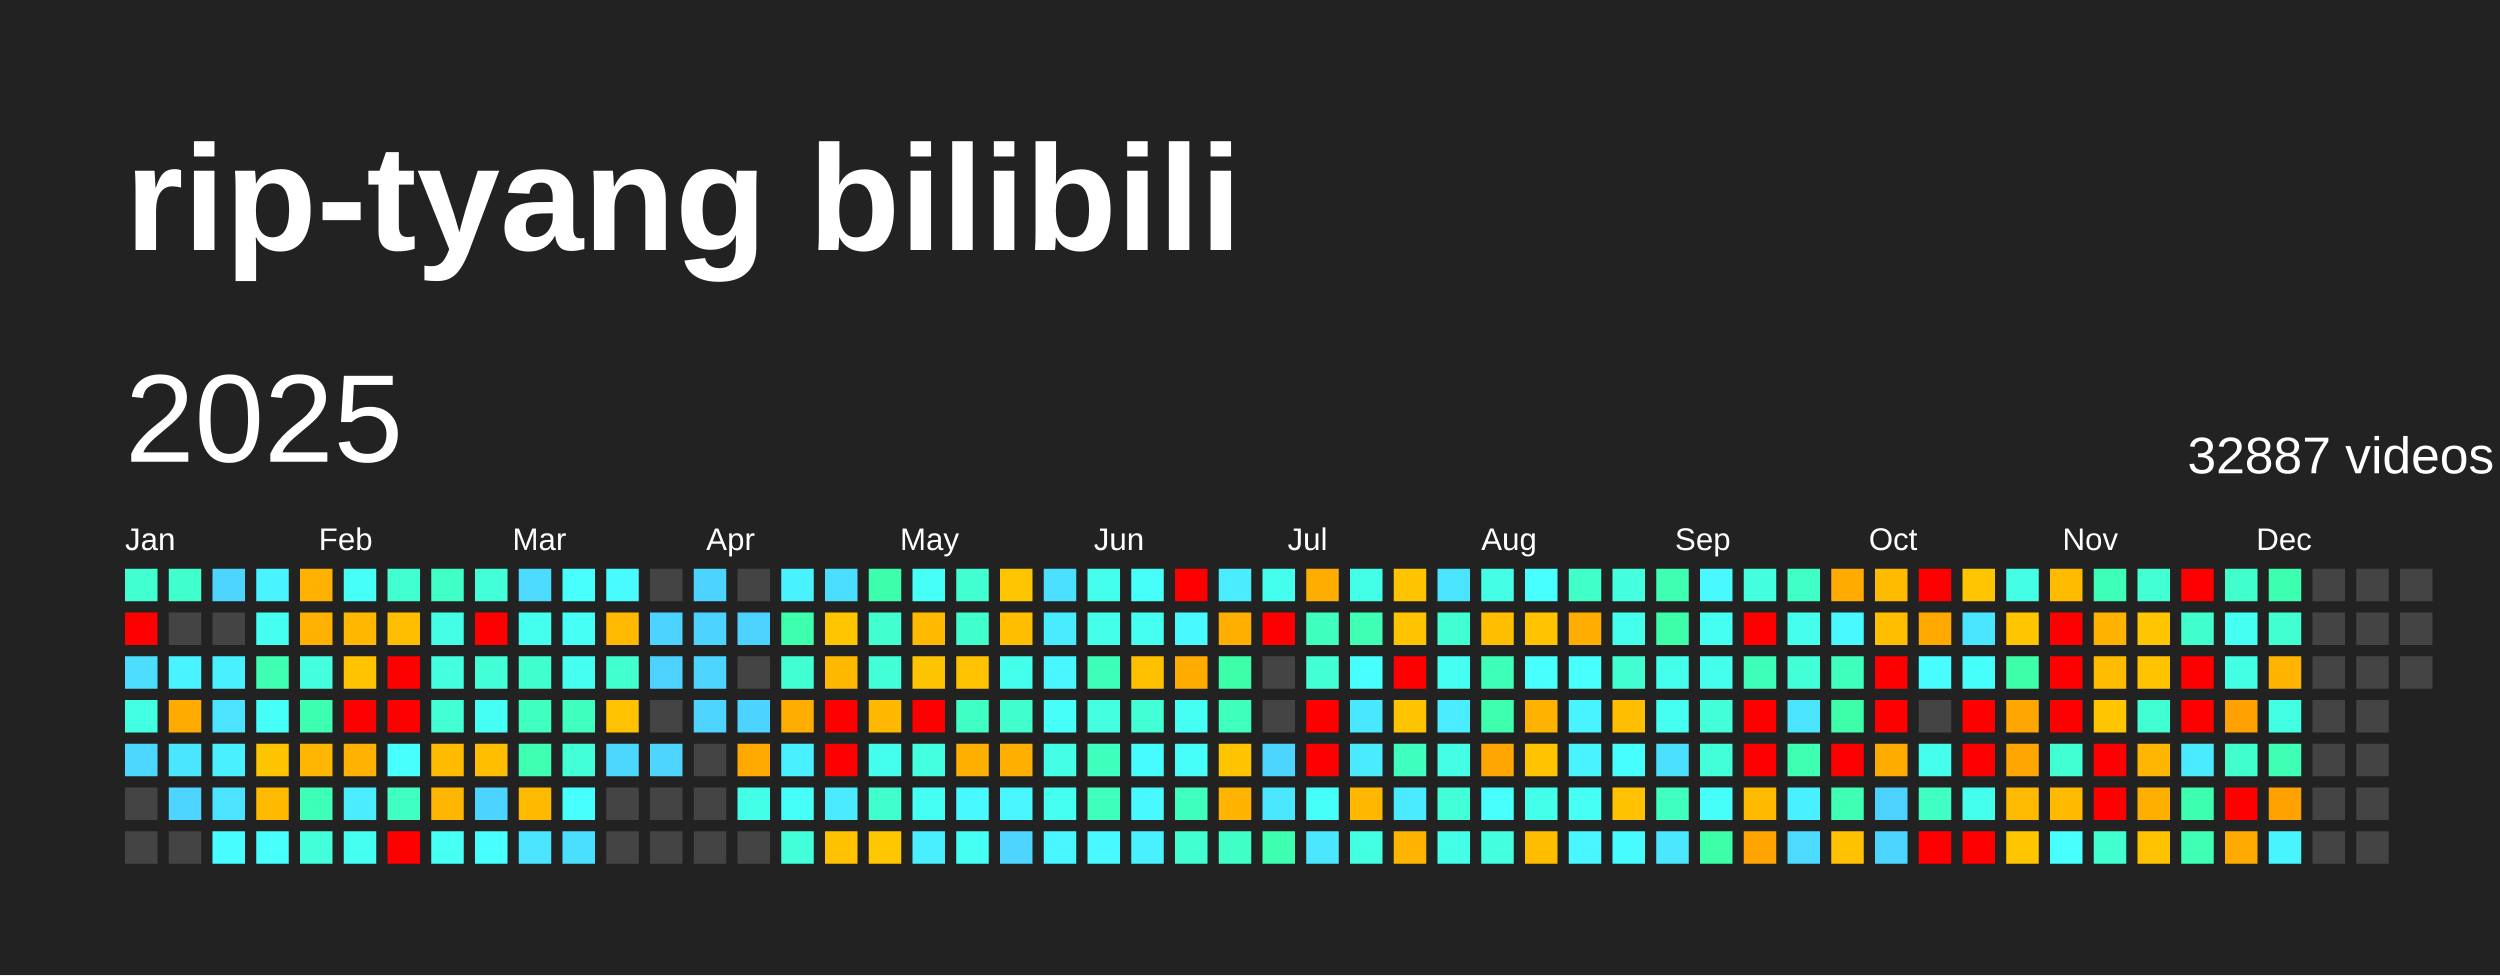
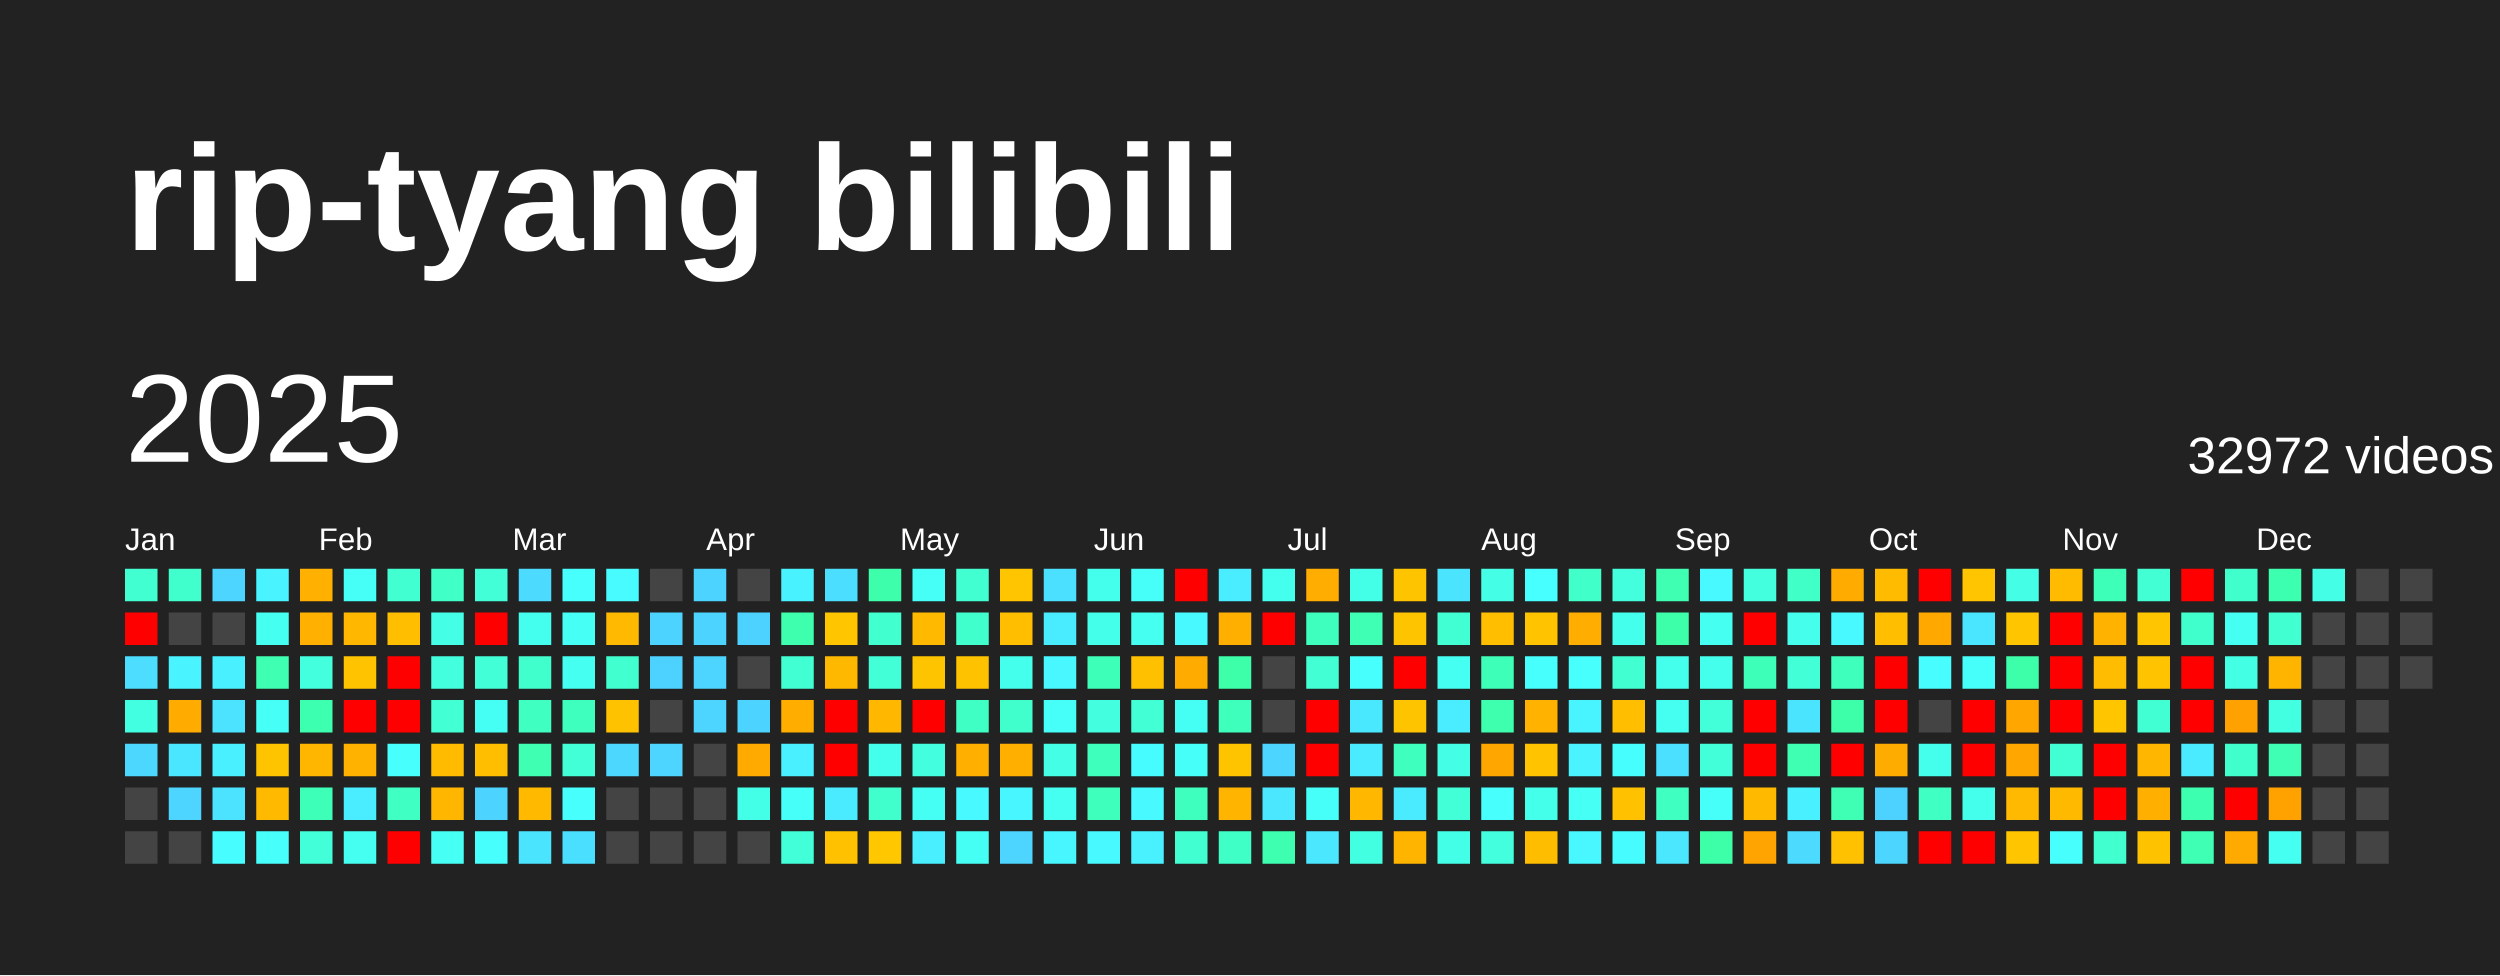
<svg xmlns="http://www.w3.org/2000/svg" baseProfile="full" height="78mm" version="1.1" viewBox="0,0,200,78" width="200mm">
  <defs />
  <rect fill="#222222" height="78" width="200" x="0" y="0" />
  <text fill="#FFFFFF" style="font-size:12px; font-family:Arial; font-weight:bold;" x="10" y="20">rip-tyang bilibili</text>
  <text dominant-baseline="hanging" fill="#FFFFFF" style="font-size:10.0px; font-family:Arial;" x="10" y="30">2025</text>
-   <text dominant-baseline="hanging" fill="#FFFFFF" style="font-size:4.125px; font-family:Arial;" x="175" y="35">32887 videos</text>
+   <text dominant-baseline="hanging" fill="#FFFFFF" style="font-size:4.125px; font-family:Arial;" x="175" y="35">32972 videos</text>
  <text fill="#FFFFFF" style="font-size:2.5px; font-family:Arial" x="10.0" y="44">Jan</text>
  <text fill="#FFFFFF" style="font-size:2.5px; font-family:Arial" x="25.5" y="44">Feb</text>
  <text fill="#FFFFFF" style="font-size:2.5px; font-family:Arial" x="41.0" y="44">Mar</text>
  <text fill="#FFFFFF" style="font-size:2.5px; font-family:Arial" x="56.5" y="44">Apr</text>
  <text fill="#FFFFFF" style="font-size:2.5px; font-family:Arial" x="72.0" y="44">May</text>
  <text fill="#FFFFFF" style="font-size:2.5px; font-family:Arial" x="87.5" y="44">Jun</text>
  <text fill="#FFFFFF" style="font-size:2.5px; font-family:Arial" x="103.0" y="44">Jul</text>
  <text fill="#FFFFFF" style="font-size:2.5px; font-family:Arial" x="118.5" y="44">Aug</text>
  <text fill="#FFFFFF" style="font-size:2.5px; font-family:Arial" x="134.0" y="44">Sep</text>
  <text fill="#FFFFFF" style="font-size:2.5px; font-family:Arial" x="149.5" y="44">Oct</text>
  <text fill="#FFFFFF" style="font-size:2.5px; font-family:Arial" x="165.0" y="44">Nov</text>
  <text fill="#FFFFFF" style="font-size:2.5px; font-family:Arial" x="180.5" y="44">Dec</text>
  <rect fill="#41ffd1" height="2.6" width="2.6" x="10.0" y="45.5" />
  <rect fill="red" height="2.6" width="2.6" x="10.0" y="49.0" />
  <rect fill="#4cddff" height="2.6" width="2.6" x="10.0" y="52.5" />
  <rect fill="#43ffe1" height="2.6" width="2.6" x="10.0" y="56.0" />
  <rect fill="#4cd7ff" height="2.6" width="2.6" x="10.0" y="59.5" />
  <rect fill="#444444" height="2.6" width="2.6" x="10.0" y="63.0" />
  <rect fill="#444444" height="2.6" width="2.6" x="10.0" y="66.5" />
  <rect fill="#41ffcd" height="2.6" width="2.6" x="13.5" y="45.5" />
  <rect fill="#444444" height="2.6" width="2.6" x="13.5" y="49.0" />
  <rect fill="#49f3ff" height="2.6" width="2.6" x="13.5" y="52.5" />
  <rect fill="#ffab00" height="2.6" width="2.6" x="13.5" y="56.0" />
  <rect fill="#4ae6ff" height="2.6" width="2.6" x="13.5" y="59.5" />
  <rect fill="#4dd4ff" height="2.6" width="2.6" x="13.5" y="63.0" />
  <rect fill="#444444" height="2.6" width="2.6" x="13.5" y="66.5" />
  <rect fill="#4dd5ff" height="2.6" width="2.6" x="17.0" y="45.5" />
  <rect fill="#444444" height="2.6" width="2.6" x="17.0" y="49.0" />
  <rect fill="#49f0ff" height="2.6" width="2.6" x="17.0" y="52.5" />
  <rect fill="#4be3ff" height="2.6" width="2.6" x="17.0" y="56.0" />
  <rect fill="#49f0ff" height="2.6" width="2.6" x="17.0" y="59.5" />
  <rect fill="#4be3ff" height="2.6" width="2.6" x="17.0" y="63.0" />
  <rect fill="#47fdff" height="2.6" width="2.6" x="17.0" y="66.5" />
  <rect fill="#49f3ff" height="2.6" width="2.6" x="20.5" y="45.5" />
  <rect fill="#45fff1" height="2.6" width="2.6" x="20.5" y="49.0" />
  <rect fill="#3effb2" height="2.6" width="2.6" x="20.5" y="52.5" />
  <rect fill="#46fff7" height="2.6" width="2.6" x="20.5" y="56.0" />
  <rect fill="#ffc400" height="2.6" width="2.6" x="20.5" y="59.5" />
  <rect fill="#ffba00" height="2.6" width="2.6" x="20.5" y="63.0" />
  <rect fill="#47fffb" height="2.6" width="2.6" x="20.5" y="66.5" />
  <rect fill="#ffb000" height="2.6" width="2.6" x="24.0" y="45.5" />
  <rect fill="#ffb000" height="2.6" width="2.6" x="24.0" y="49.0" />
  <rect fill="#43ffdd" height="2.6" width="2.6" x="24.0" y="52.5" />
  <rect fill="#3dffb0" height="2.6" width="2.6" x="24.0" y="56.0" />
  <rect fill="#ffb600" height="2.6" width="2.6" x="24.0" y="59.5" />
  <rect fill="#3effb8" height="2.6" width="2.6" x="24.0" y="63.0" />
  <rect fill="#42ffd9" height="2.6" width="2.6" x="24.0" y="66.5" />
  <rect fill="#46fff7" height="2.6" width="2.6" x="27.5" y="45.5" />
  <rect fill="#ffb700" height="2.6" width="2.6" x="27.5" y="49.0" />
  <rect fill="#ffc300" height="2.6" width="2.6" x="27.5" y="52.5" />
  <rect fill="red" height="2.6" width="2.6" x="27.5" y="56.0" />
  <rect fill="#ffb200" height="2.6" width="2.6" x="27.5" y="59.5" />
  <rect fill="#49edff" height="2.6" width="2.6" x="27.5" y="63.0" />
  <rect fill="#45fff1" height="2.6" width="2.6" x="27.5" y="66.5" />
  <rect fill="#41ffd1" height="2.6" width="2.6" x="31.0" y="45.5" />
  <rect fill="#ffbf00" height="2.6" width="2.6" x="31.0" y="49.0" />
  <rect fill="red" height="2.6" width="2.6" x="31.0" y="52.5" />
  <rect fill="red" height="2.6" width="2.6" x="31.0" y="56.0" />
  <rect fill="#47fffd" height="2.6" width="2.6" x="31.0" y="59.5" />
  <rect fill="#3fffc2" height="2.6" width="2.6" x="31.0" y="63.0" />
  <rect fill="red" height="2.6" width="2.6" x="31.0" y="66.5" />
  <rect fill="#40ffc7" height="2.6" width="2.6" x="34.5" y="45.5" />
  <rect fill="#44ffe6" height="2.6" width="2.6" x="34.5" y="49.0" />
  <rect fill="#43ffde" height="2.6" width="2.6" x="34.5" y="52.5" />
  <rect fill="#42ffd4" height="2.6" width="2.6" x="34.5" y="56.0" />
  <rect fill="#ffbb00" height="2.6" width="2.6" x="34.5" y="59.5" />
  <rect fill="#ffb600" height="2.6" width="2.6" x="34.5" y="63.0" />
  <rect fill="#46fff5" height="2.6" width="2.6" x="34.5" y="66.5" />
  <rect fill="#42ffd8" height="2.6" width="2.6" x="38.0" y="45.5" />
  <rect fill="red" height="2.6" width="2.6" x="38.0" y="49.0" />
  <rect fill="#42ffd8" height="2.6" width="2.6" x="38.0" y="52.5" />
  <rect fill="#46fff4" height="2.6" width="2.6" x="38.0" y="56.0" />
  <rect fill="#ffbf00" height="2.6" width="2.6" x="38.0" y="59.5" />
  <rect fill="#4dd3ff" height="2.6" width="2.6" x="38.0" y="63.0" />
  <rect fill="#47fffd" height="2.6" width="2.6" x="38.0" y="66.5" />
  <rect fill="#4cdaff" height="2.6" width="2.6" x="41.5" y="45.5" />
  <rect fill="#45ffee" height="2.6" width="2.6" x="41.5" y="49.0" />
  <rect fill="#41ffcd" height="2.6" width="2.6" x="41.5" y="52.5" />
  <rect fill="#3fffc1" height="2.6" width="2.6" x="41.5" y="56.0" />
  <rect fill="#3effb2" height="2.6" width="2.6" x="41.5" y="59.5" />
  <rect fill="#ffba00" height="2.6" width="2.6" x="41.5" y="63.0" />
  <rect fill="#4ae4ff" height="2.6" width="2.6" x="41.5" y="66.5" />
  <rect fill="#47fffd" height="2.6" width="2.6" x="45.0" y="45.5" />
  <rect fill="#46fff5" height="2.6" width="2.6" x="45.0" y="49.0" />
  <rect fill="#45fff1" height="2.6" width="2.6" x="45.0" y="52.5" />
  <rect fill="#3fffbf" height="2.6" width="2.6" x="45.0" y="56.0" />
  <rect fill="#42ffd7" height="2.6" width="2.6" x="45.0" y="59.5" />
  <rect fill="#47fffd" height="2.6" width="2.6" x="45.0" y="63.0" />
  <rect fill="#4bdfff" height="2.6" width="2.6" x="45.0" y="66.5" />
  <rect fill="#48fbff" height="2.6" width="2.6" x="48.5" y="45.5" />
  <rect fill="#ffb900" height="2.6" width="2.6" x="48.5" y="49.0" />
  <rect fill="#41ffcf" height="2.6" width="2.6" x="48.5" y="52.5" />
  <rect fill="#ffc200" height="2.6" width="2.6" x="48.5" y="56.0" />
  <rect fill="#4cd7ff" height="2.6" width="2.6" x="48.5" y="59.5" />
  <rect fill="#444444" height="2.6" width="2.6" x="48.5" y="63.0" />
  <rect fill="#444444" height="2.6" width="2.6" x="48.5" y="66.5" />
  <rect fill="#444444" height="2.6" width="2.6" x="52.0" y="45.5" />
  <rect fill="#4dd3ff" height="2.6" width="2.6" x="52.0" y="49.0" />
  <rect fill="#4dd2ff" height="2.6" width="2.6" x="52.0" y="52.5" />
  <rect fill="#444444" height="2.6" width="2.6" x="52.0" y="56.0" />
  <rect fill="#4dd4ff" height="2.6" width="2.6" x="52.0" y="59.5" />
  <rect fill="#444444" height="2.6" width="2.6" x="52.0" y="63.0" />
  <rect fill="#444444" height="2.6" width="2.6" x="52.0" y="66.5" />
  <rect fill="#4dd3ff" height="2.6" width="2.6" x="55.5" y="45.5" />
  <rect fill="#4dd3ff" height="2.6" width="2.6" x="55.5" y="49.0" />
  <rect fill="#4dd4ff" height="2.6" width="2.6" x="55.5" y="52.5" />
  <rect fill="#4dd4ff" height="2.6" width="2.6" x="55.5" y="56.0" />
  <rect fill="#444444" height="2.6" width="2.6" x="55.5" y="59.5" />
  <rect fill="#444444" height="2.6" width="2.6" x="55.5" y="63.0" />
  <rect fill="#444444" height="2.6" width="2.6" x="55.5" y="66.5" />
  <rect fill="#444444" height="2.6" width="2.6" x="59.0" y="45.5" />
  <rect fill="#4dd2ff" height="2.6" width="2.6" x="59.0" y="49.0" />
  <rect fill="#444444" height="2.6" width="2.6" x="59.0" y="52.5" />
  <rect fill="#4dd3ff" height="2.6" width="2.6" x="59.0" y="56.0" />
  <rect fill="#ffaa00" height="2.6" width="2.6" x="59.0" y="59.5" />
  <rect fill="#44ffe7" height="2.6" width="2.6" x="59.0" y="63.0" />
  <rect fill="#444444" height="2.6" width="2.6" x="59.0" y="66.5" />
  <rect fill="#49f2ff" height="2.6" width="2.6" x="62.5" y="45.5" />
  <rect fill="#3dffad" height="2.6" width="2.6" x="62.5" y="49.0" />
  <rect fill="#42ffd3" height="2.6" width="2.6" x="62.5" y="52.5" />
  <rect fill="#ffae00" height="2.6" width="2.6" x="62.5" y="56.0" />
  <rect fill="#49f0ff" height="2.6" width="2.6" x="62.5" y="59.5" />
  <rect fill="#46fff8" height="2.6" width="2.6" x="62.5" y="63.0" />
  <rect fill="#42ffd9" height="2.6" width="2.6" x="62.5" y="66.5" />
  <rect fill="#4bdeff" height="2.6" width="2.6" x="66.0" y="45.5" />
  <rect fill="#ffc600" height="2.6" width="2.6" x="66.0" y="49.0" />
  <rect fill="#ffb800" height="2.6" width="2.6" x="66.0" y="52.5" />
  <rect fill="red" height="2.6" width="2.6" x="66.0" y="56.0" />
  <rect fill="red" height="2.6" width="2.6" x="66.0" y="59.5" />
  <rect fill="#4aebff" height="2.6" width="2.6" x="66.0" y="63.0" />
  <rect fill="#ffc100" height="2.6" width="2.6" x="66.0" y="66.5" />
  <rect fill="#3dffab" height="2.6" width="2.6" x="69.5" y="45.5" />
  <rect fill="#41ffcf" height="2.6" width="2.6" x="69.5" y="49.0" />
  <rect fill="#42ffd7" height="2.6" width="2.6" x="69.5" y="52.5" />
  <rect fill="#ffb700" height="2.6" width="2.6" x="69.5" y="56.0" />
  <rect fill="#44ffeb" height="2.6" width="2.6" x="69.5" y="59.5" />
  <rect fill="#41ffcd" height="2.6" width="2.6" x="69.5" y="63.0" />
  <rect fill="#ffc700" height="2.6" width="2.6" x="69.5" y="66.5" />
  <rect fill="#46fff7" height="2.6" width="2.6" x="73.0" y="45.5" />
  <rect fill="#ffba00" height="2.6" width="2.6" x="73.0" y="49.0" />
  <rect fill="#ffc400" height="2.6" width="2.6" x="73.0" y="52.5" />
  <rect fill="red" height="2.6" width="2.6" x="73.0" y="56.0" />
  <rect fill="#43ffdf" height="2.6" width="2.6" x="73.0" y="59.5" />
  <rect fill="#46fff4" height="2.6" width="2.6" x="73.0" y="63.0" />
  <rect fill="#49eeff" height="2.6" width="2.6" x="73.0" y="66.5" />
  <rect fill="#41ffd1" height="2.6" width="2.6" x="76.5" y="45.5" />
  <rect fill="#41ffcd" height="2.6" width="2.6" x="76.5" y="49.0" />
  <rect fill="#ffc200" height="2.6" width="2.6" x="76.5" y="52.5" />
  <rect fill="#40ffc4" height="2.6" width="2.6" x="76.5" y="56.0" />
  <rect fill="#ffaf00" height="2.6" width="2.6" x="76.5" y="59.5" />
  <rect fill="#48faff" height="2.6" width="2.6" x="76.5" y="63.0" />
  <rect fill="#46fff4" height="2.6" width="2.6" x="76.5" y="66.5" />
  <rect fill="#ffc500" height="2.6" width="2.6" x="80.0" y="45.5" />
  <rect fill="#ffbe00" height="2.6" width="2.6" x="80.0" y="49.0" />
  <rect fill="#44ffeb" height="2.6" width="2.6" x="80.0" y="52.5" />
  <rect fill="#41ffcd" height="2.6" width="2.6" x="80.0" y="56.0" />
  <rect fill="#ffaf00" height="2.6" width="2.6" x="80.0" y="59.5" />
  <rect fill="#48f6ff" height="2.6" width="2.6" x="80.0" y="63.0" />
  <rect fill="#4dd4ff" height="2.6" width="2.6" x="80.0" y="66.5" />
  <rect fill="#4be0ff" height="2.6" width="2.6" x="83.5" y="45.5" />
  <rect fill="#49ecff" height="2.6" width="2.6" x="83.5" y="49.0" />
  <rect fill="#48f7ff" height="2.6" width="2.6" x="83.5" y="52.5" />
  <rect fill="#46fff9" height="2.6" width="2.6" x="83.5" y="56.0" />
  <rect fill="#44ffe5" height="2.6" width="2.6" x="83.5" y="59.5" />
  <rect fill="#45fff0" height="2.6" width="2.6" x="83.5" y="63.0" />
  <rect fill="#48f6ff" height="2.6" width="2.6" x="83.5" y="66.5" />
  <rect fill="#45ffed" height="2.6" width="2.6" x="87.0" y="45.5" />
  <rect fill="#44ffe9" height="2.6" width="2.6" x="87.0" y="49.0" />
  <rect fill="#3effb7" height="2.6" width="2.6" x="87.0" y="52.5" />
  <rect fill="#43ffe0" height="2.6" width="2.6" x="87.0" y="56.0" />
  <rect fill="#3fffbd" height="2.6" width="2.6" x="87.0" y="59.5" />
  <rect fill="#3fffbc" height="2.6" width="2.6" x="87.0" y="63.0" />
  <rect fill="#48faff" height="2.6" width="2.6" x="87.0" y="66.5" />
  <rect fill="#46fff9" height="2.6" width="2.6" x="90.5" y="45.5" />
  <rect fill="#45fff0" height="2.6" width="2.6" x="90.5" y="49.0" />
  <rect fill="#ffc000" height="2.6" width="2.6" x="90.5" y="52.5" />
  <rect fill="#42ffd5" height="2.6" width="2.6" x="90.5" y="56.0" />
  <rect fill="#47fcff" height="2.6" width="2.6" x="90.5" y="59.5" />
  <rect fill="#48f9ff" height="2.6" width="2.6" x="90.5" y="63.0" />
  <rect fill="#49f1ff" height="2.6" width="2.6" x="90.5" y="66.5" />
  <rect fill="red" height="2.6" width="2.6" x="94.0" y="45.5" />
  <rect fill="#48f9ff" height="2.6" width="2.6" x="94.0" y="49.0" />
  <rect fill="#ffab00" height="2.6" width="2.6" x="94.0" y="52.5" />
  <rect fill="#46fff4" height="2.6" width="2.6" x="94.0" y="56.0" />
  <rect fill="#46fff9" height="2.6" width="2.6" x="94.0" y="59.5" />
  <rect fill="#3fffbf" height="2.6" width="2.6" x="94.0" y="63.0" />
  <rect fill="#41ffd1" height="2.6" width="2.6" x="94.0" y="66.5" />
  <rect fill="#49edff" height="2.6" width="2.6" x="97.5" y="45.5" />
  <rect fill="#ffaf00" height="2.6" width="2.6" x="97.5" y="49.0" />
  <rect fill="#3dffa9" height="2.6" width="2.6" x="97.5" y="52.5" />
  <rect fill="#3fffbc" height="2.6" width="2.6" x="97.5" y="56.0" />
  <rect fill="#ffc400" height="2.6" width="2.6" x="97.5" y="59.5" />
  <rect fill="#ffb400" height="2.6" width="2.6" x="97.5" y="63.0" />
  <rect fill="#40ffc6" height="2.6" width="2.6" x="97.5" y="66.5" />
  <rect fill="#45ffee" height="2.6" width="2.6" x="101.0" y="45.5" />
  <rect fill="red" height="2.6" width="2.6" x="101.0" y="49.0" />
  <rect fill="#444444" height="2.6" width="2.6" x="101.0" y="52.5" />
  <rect fill="#444444" height="2.6" width="2.6" x="101.0" y="56.0" />
  <rect fill="#4cd6ff" height="2.6" width="2.6" x="101.0" y="59.5" />
  <rect fill="#4ae7ff" height="2.6" width="2.6" x="101.0" y="63.0" />
  <rect fill="#3dffaf" height="2.6" width="2.6" x="101.0" y="66.5" />
  <rect fill="#ffad00" height="2.6" width="2.6" x="104.5" y="45.5" />
  <rect fill="#3fffbe" height="2.6" width="2.6" x="104.5" y="49.0" />
  <rect fill="#42ffd4" height="2.6" width="2.6" x="104.5" y="52.5" />
  <rect fill="red" height="2.6" width="2.6" x="104.5" y="56.0" />
  <rect fill="red" height="2.6" width="2.6" x="104.5" y="59.5" />
  <rect fill="#46fff8" height="2.6" width="2.6" x="104.5" y="63.0" />
  <rect fill="#4ae7ff" height="2.6" width="2.6" x="104.5" y="66.5" />
  <rect fill="#44ffe7" height="2.6" width="2.6" x="108.0" y="45.5" />
  <rect fill="#3effb3" height="2.6" width="2.6" x="108.0" y="49.0" />
  <rect fill="#47fffc" height="2.6" width="2.6" x="108.0" y="52.5" />
  <rect fill="#4ae8ff" height="2.6" width="2.6" x="108.0" y="56.0" />
  <rect fill="#4aeaff" height="2.6" width="2.6" x="108.0" y="59.5" />
  <rect fill="#ffb700" height="2.6" width="2.6" x="108.0" y="63.0" />
  <rect fill="#43ffe1" height="2.6" width="2.6" x="108.0" y="66.5" />
  <rect fill="#ffc400" height="2.6" width="2.6" x="111.5" y="45.5" />
  <rect fill="#ffc400" height="2.6" width="2.6" x="111.5" y="49.0" />
  <rect fill="red" height="2.6" width="2.6" x="111.5" y="52.5" />
  <rect fill="#ffc400" height="2.6" width="2.6" x="111.5" y="56.0" />
  <rect fill="#3fffbf" height="2.6" width="2.6" x="111.5" y="59.5" />
  <rect fill="#4aebff" height="2.6" width="2.6" x="111.5" y="63.0" />
  <rect fill="#ffb400" height="2.6" width="2.6" x="111.5" y="66.5" />
  <rect fill="#4ae4ff" height="2.6" width="2.6" x="115.0" y="45.5" />
  <rect fill="#41ffd2" height="2.6" width="2.6" x="115.0" y="49.0" />
  <rect fill="#45fff2" height="2.6" width="2.6" x="115.0" y="52.5" />
  <rect fill="#49edff" height="2.6" width="2.6" x="115.0" y="56.0" />
  <rect fill="#44ffe6" height="2.6" width="2.6" x="115.0" y="59.5" />
  <rect fill="#42ffd8" height="2.6" width="2.6" x="115.0" y="63.0" />
  <rect fill="#44ffe7" height="2.6" width="2.6" x="115.0" y="66.5" />
  <rect fill="#44ffe5" height="2.6" width="2.6" x="118.5" y="45.5" />
  <rect fill="#ffbf00" height="2.6" width="2.6" x="118.5" y="49.0" />
  <rect fill="#3effb8" height="2.6" width="2.6" x="118.5" y="52.5" />
  <rect fill="#3dffae" height="2.6" width="2.6" x="118.5" y="56.0" />
  <rect fill="#ffa700" height="2.6" width="2.6" x="118.5" y="59.5" />
  <rect fill="#47fffd" height="2.6" width="2.6" x="118.5" y="63.0" />
  <rect fill="#43ffdd" height="2.6" width="2.6" x="118.5" y="66.5" />
  <rect fill="#47ffff" height="2.6" width="2.6" x="122.0" y="45.5" />
  <rect fill="#ffc300" height="2.6" width="2.6" x="122.0" y="49.0" />
  <rect fill="#47fffc" height="2.6" width="2.6" x="122.0" y="52.5" />
  <rect fill="#ffb200" height="2.6" width="2.6" x="122.0" y="56.0" />
  <rect fill="#ffc300" height="2.6" width="2.6" x="122.0" y="59.5" />
  <rect fill="#44ffe9" height="2.6" width="2.6" x="122.0" y="63.0" />
  <rect fill="#ffbd00" height="2.6" width="2.6" x="122.0" y="66.5" />
  <rect fill="#40ffc9" height="2.6" width="2.6" x="125.5" y="45.5" />
  <rect fill="#ffad00" height="2.6" width="2.6" x="125.5" y="49.0" />
  <rect fill="#47fffc" height="2.6" width="2.6" x="125.5" y="52.5" />
  <rect fill="#48f4ff" height="2.6" width="2.6" x="125.5" y="56.0" />
  <rect fill="#49f3ff" height="2.6" width="2.6" x="125.5" y="59.5" />
  <rect fill="#46fff5" height="2.6" width="2.6" x="125.5" y="63.0" />
  <rect fill="#48f7ff" height="2.6" width="2.6" x="125.5" y="66.5" />
  <rect fill="#43ffdd" height="2.6" width="2.6" x="129.0" y="45.5" />
  <rect fill="#45ffed" height="2.6" width="2.6" x="129.0" y="49.0" />
  <rect fill="#41ffd1" height="2.6" width="2.6" x="129.0" y="52.5" />
  <rect fill="#ffbf00" height="2.6" width="2.6" x="129.0" y="56.0" />
  <rect fill="#47feff" height="2.6" width="2.6" x="129.0" y="59.5" />
  <rect fill="#ffc100" height="2.6" width="2.6" x="129.0" y="63.0" />
  <rect fill="#47fcff" height="2.6" width="2.6" x="129.0" y="66.5" />
  <rect fill="#3effb2" height="2.6" width="2.6" x="132.5" y="45.5" />
  <rect fill="#3dffa9" height="2.6" width="2.6" x="132.5" y="49.0" />
  <rect fill="#44ffeb" height="2.6" width="2.6" x="132.5" y="52.5" />
  <rect fill="#45fff0" height="2.6" width="2.6" x="132.5" y="56.0" />
  <rect fill="#4be0ff" height="2.6" width="2.6" x="132.5" y="59.5" />
  <rect fill="#3fffc1" height="2.6" width="2.6" x="132.5" y="63.0" />
  <rect fill="#4ae7ff" height="2.6" width="2.6" x="132.5" y="66.5" />
  <rect fill="#48f9ff" height="2.6" width="2.6" x="136.0" y="45.5" />
  <rect fill="#45fff1" height="2.6" width="2.6" x="136.0" y="49.0" />
  <rect fill="#44ffeb" height="2.6" width="2.6" x="136.0" y="52.5" />
  <rect fill="#42ffda" height="2.6" width="2.6" x="136.0" y="56.0" />
  <rect fill="#42ffd9" height="2.6" width="2.6" x="136.0" y="59.5" />
  <rect fill="#46fff9" height="2.6" width="2.6" x="136.0" y="63.0" />
  <rect fill="#3cffa7" height="2.6" width="2.6" x="136.0" y="66.5" />
  <rect fill="#43ffde" height="2.6" width="2.6" x="139.5" y="45.5" />
  <rect fill="red" height="2.6" width="2.6" x="139.5" y="49.0" />
  <rect fill="#3effb7" height="2.6" width="2.6" x="139.5" y="52.5" />
  <rect fill="red" height="2.6" width="2.6" x="139.5" y="56.0" />
  <rect fill="red" height="2.6" width="2.6" x="139.5" y="59.5" />
  <rect fill="#ffba00" height="2.6" width="2.6" x="139.5" y="63.0" />
  <rect fill="#ffa400" height="2.6" width="2.6" x="139.5" y="66.5" />
  <rect fill="#40ffc7" height="2.6" width="2.6" x="143.0" y="45.5" />
  <rect fill="#45ffec" height="2.6" width="2.6" x="143.0" y="49.0" />
  <rect fill="#42ffd8" height="2.6" width="2.6" x="143.0" y="52.5" />
  <rect fill="#4ae4ff" height="2.6" width="2.6" x="143.0" y="56.0" />
  <rect fill="#3effb2" height="2.6" width="2.6" x="143.0" y="59.5" />
  <rect fill="#49f0ff" height="2.6" width="2.6" x="143.0" y="63.0" />
  <rect fill="#4cdaff" height="2.6" width="2.6" x="143.0" y="66.5" />
  <rect fill="#ffab00" height="2.6" width="2.6" x="146.5" y="45.5" />
  <rect fill="#48f9ff" height="2.6" width="2.6" x="146.5" y="49.0" />
  <rect fill="#3fffbd" height="2.6" width="2.6" x="146.5" y="52.5" />
  <rect fill="#3dffaa" height="2.6" width="2.6" x="146.5" y="56.0" />
  <rect fill="red" height="2.6" width="2.6" x="146.5" y="59.5" />
  <rect fill="#3effb4" height="2.6" width="2.6" x="146.5" y="63.0" />
  <rect fill="#ffc100" height="2.6" width="2.6" x="146.5" y="66.5" />
  <rect fill="#ffbb00" height="2.6" width="2.6" x="150.0" y="45.5" />
  <rect fill="#ffbf00" height="2.6" width="2.6" x="150.0" y="49.0" />
  <rect fill="red" height="2.6" width="2.6" x="150.0" y="52.5" />
  <rect fill="red" height="2.6" width="2.6" x="150.0" y="56.0" />
  <rect fill="#ffac00" height="2.6" width="2.6" x="150.0" y="59.5" />
  <rect fill="#4dd2ff" height="2.6" width="2.6" x="150.0" y="63.0" />
  <rect fill="#4cd6ff" height="2.6" width="2.6" x="150.0" y="66.5" />
  <rect fill="red" height="2.6" width="2.6" x="153.5" y="45.5" />
  <rect fill="#ffa900" height="2.6" width="2.6" x="153.5" y="49.0" />
  <rect fill="#47fdff" height="2.6" width="2.6" x="153.5" y="52.5" />
  <rect fill="#444444" height="2.6" width="2.6" x="153.5" y="56.0" />
  <rect fill="#45ffed" height="2.6" width="2.6" x="153.5" y="59.5" />
  <rect fill="#3fffc2" height="2.6" width="2.6" x="153.5" y="63.0" />
  <rect fill="red" height="2.6" width="2.6" x="153.5" y="66.5" />
  <rect fill="#ffc500" height="2.6" width="2.6" x="157.0" y="45.5" />
  <rect fill="#4ae6ff" height="2.6" width="2.6" x="157.0" y="49.0" />
  <rect fill="#46fffa" height="2.6" width="2.6" x="157.0" y="52.5" />
  <rect fill="red" height="2.6" width="2.6" x="157.0" y="56.0" />
  <rect fill="red" height="2.6" width="2.6" x="157.0" y="59.5" />
  <rect fill="#44ffeb" height="2.6" width="2.6" x="157.0" y="63.0" />
  <rect fill="red" height="2.6" width="2.6" x="157.0" y="66.5" />
  <rect fill="#44ffe6" height="2.6" width="2.6" x="160.5" y="45.5" />
  <rect fill="#ffc600" height="2.6" width="2.6" x="160.5" y="49.0" />
  <rect fill="#3dffa9" height="2.6" width="2.6" x="160.5" y="52.5" />
  <rect fill="#ffa600" height="2.6" width="2.6" x="160.5" y="56.0" />
  <rect fill="#ffa600" height="2.6" width="2.6" x="160.5" y="59.5" />
  <rect fill="#ffb900" height="2.6" width="2.6" x="160.5" y="63.0" />
  <rect fill="#ffc600" height="2.6" width="2.6" x="160.5" y="66.5" />
  <rect fill="#ffbb00" height="2.6" width="2.6" x="164.0" y="45.5" />
  <rect fill="red" height="2.6" width="2.6" x="164.0" y="49.0" />
  <rect fill="red" height="2.6" width="2.6" x="164.0" y="52.5" />
  <rect fill="red" height="2.6" width="2.6" x="164.0" y="56.0" />
  <rect fill="#41ffd2" height="2.6" width="2.6" x="164.0" y="59.5" />
  <rect fill="#ffba00" height="2.6" width="2.6" x="164.0" y="63.0" />
  <rect fill="#47fffc" height="2.6" width="2.6" x="164.0" y="66.5" />
  <rect fill="#3effb7" height="2.6" width="2.6" x="167.5" y="45.5" />
  <rect fill="#ffb300" height="2.6" width="2.6" x="167.5" y="49.0" />
  <rect fill="#ffbc00" height="2.6" width="2.6" x="167.5" y="52.5" />
  <rect fill="#ffc600" height="2.6" width="2.6" x="167.5" y="56.0" />
  <rect fill="red" height="2.6" width="2.6" x="167.5" y="59.5" />
  <rect fill="red" height="2.6" width="2.6" x="167.5" y="63.0" />
  <rect fill="#41ffce" height="2.6" width="2.6" x="167.5" y="66.5" />
  <rect fill="#42ffd4" height="2.6" width="2.6" x="171.0" y="45.5" />
  <rect fill="#ffc500" height="2.6" width="2.6" x="171.0" y="49.0" />
  <rect fill="#ffc300" height="2.6" width="2.6" x="171.0" y="52.5" />
  <rect fill="#41ffd2" height="2.6" width="2.6" x="171.0" y="56.0" />
  <rect fill="#ffb600" height="2.6" width="2.6" x="171.0" y="59.5" />
  <rect fill="#ffaf00" height="2.6" width="2.6" x="171.0" y="63.0" />
  <rect fill="#ffc200" height="2.6" width="2.6" x="171.0" y="66.5" />
  <rect fill="red" height="2.6" width="2.6" x="174.5" y="45.5" />
  <rect fill="#41ffcd" height="2.6" width="2.6" x="174.5" y="49.0" />
  <rect fill="red" height="2.6" width="2.6" x="174.5" y="52.5" />
  <rect fill="red" height="2.6" width="2.6" x="174.5" y="56.0" />
  <rect fill="#4aeaff" height="2.6" width="2.6" x="174.5" y="59.5" />
  <rect fill="#3dffb0" height="2.6" width="2.6" x="174.5" y="63.0" />
  <rect fill="#3effb3" height="2.6" width="2.6" x="174.5" y="66.5" />
  <rect fill="#41ffcd" height="2.6" width="2.6" x="178.0" y="45.5" />
  <rect fill="#45fff3" height="2.6" width="2.6" x="178.0" y="49.0" />
  <rect fill="#43ffe3" height="2.6" width="2.6" x="178.0" y="52.5" />
  <rect fill="#ffa100" height="2.6" width="2.6" x="178.0" y="56.0" />
  <rect fill="#41ffcd" height="2.6" width="2.6" x="178.0" y="59.5" />
  <rect fill="red" height="2.6" width="2.6" x="178.0" y="63.0" />
  <rect fill="#ffaa00" height="2.6" width="2.6" x="178.0" y="66.5" />
  <rect fill="#3dffb0" height="2.6" width="2.6" x="181.5" y="45.5" />
  <rect fill="#41ffd1" height="2.6" width="2.6" x="181.5" y="49.0" />
  <rect fill="#ffb400" height="2.6" width="2.6" x="181.5" y="52.5" />
  <rect fill="#43ffe1" height="2.6" width="2.6" x="181.5" y="56.0" />
  <rect fill="#3effb4" height="2.6" width="2.6" x="181.5" y="59.5" />
  <rect fill="#ffa200" height="2.6" width="2.6" x="181.5" y="63.0" />
-   <rect fill="#48f5ff" height="2.6" width="2.6" x="181.5" y="66.5" />
-   <rect fill="#444444" height="2.6" width="2.6" x="185.0" y="45.5" />
+   <rect fill="#45fff0" height="2.6" width="2.6" x="181.5" y="66.5" />
+   <rect fill="#44ffe6" height="2.6" width="2.6" x="185.0" y="45.5" />
  <rect fill="#444444" height="2.6" width="2.6" x="185.0" y="49.0" />
  <rect fill="#444444" height="2.6" width="2.6" x="185.0" y="52.5" />
  <rect fill="#444444" height="2.6" width="2.6" x="185.0" y="56.0" />
  <rect fill="#444444" height="2.6" width="2.6" x="185.0" y="59.5" />
  <rect fill="#444444" height="2.6" width="2.6" x="185.0" y="63.0" />
  <rect fill="#444444" height="2.6" width="2.6" x="185.0" y="66.5" />
  <rect fill="#444444" height="2.6" width="2.6" x="188.5" y="45.5" />
  <rect fill="#444444" height="2.6" width="2.6" x="188.5" y="49.0" />
  <rect fill="#444444" height="2.6" width="2.6" x="188.5" y="52.5" />
  <rect fill="#444444" height="2.6" width="2.6" x="188.5" y="56.0" />
  <rect fill="#444444" height="2.6" width="2.6" x="188.5" y="59.5" />
  <rect fill="#444444" height="2.6" width="2.6" x="188.5" y="63.0" />
  <rect fill="#444444" height="2.6" width="2.6" x="188.5" y="66.5" />
  <rect fill="#444444" height="2.6" width="2.6" x="192.0" y="45.5" />
  <rect fill="#444444" height="2.6" width="2.6" x="192.0" y="49.0" />
  <rect fill="#444444" height="2.6" width="2.6" x="192.0" y="52.5" />
</svg>
